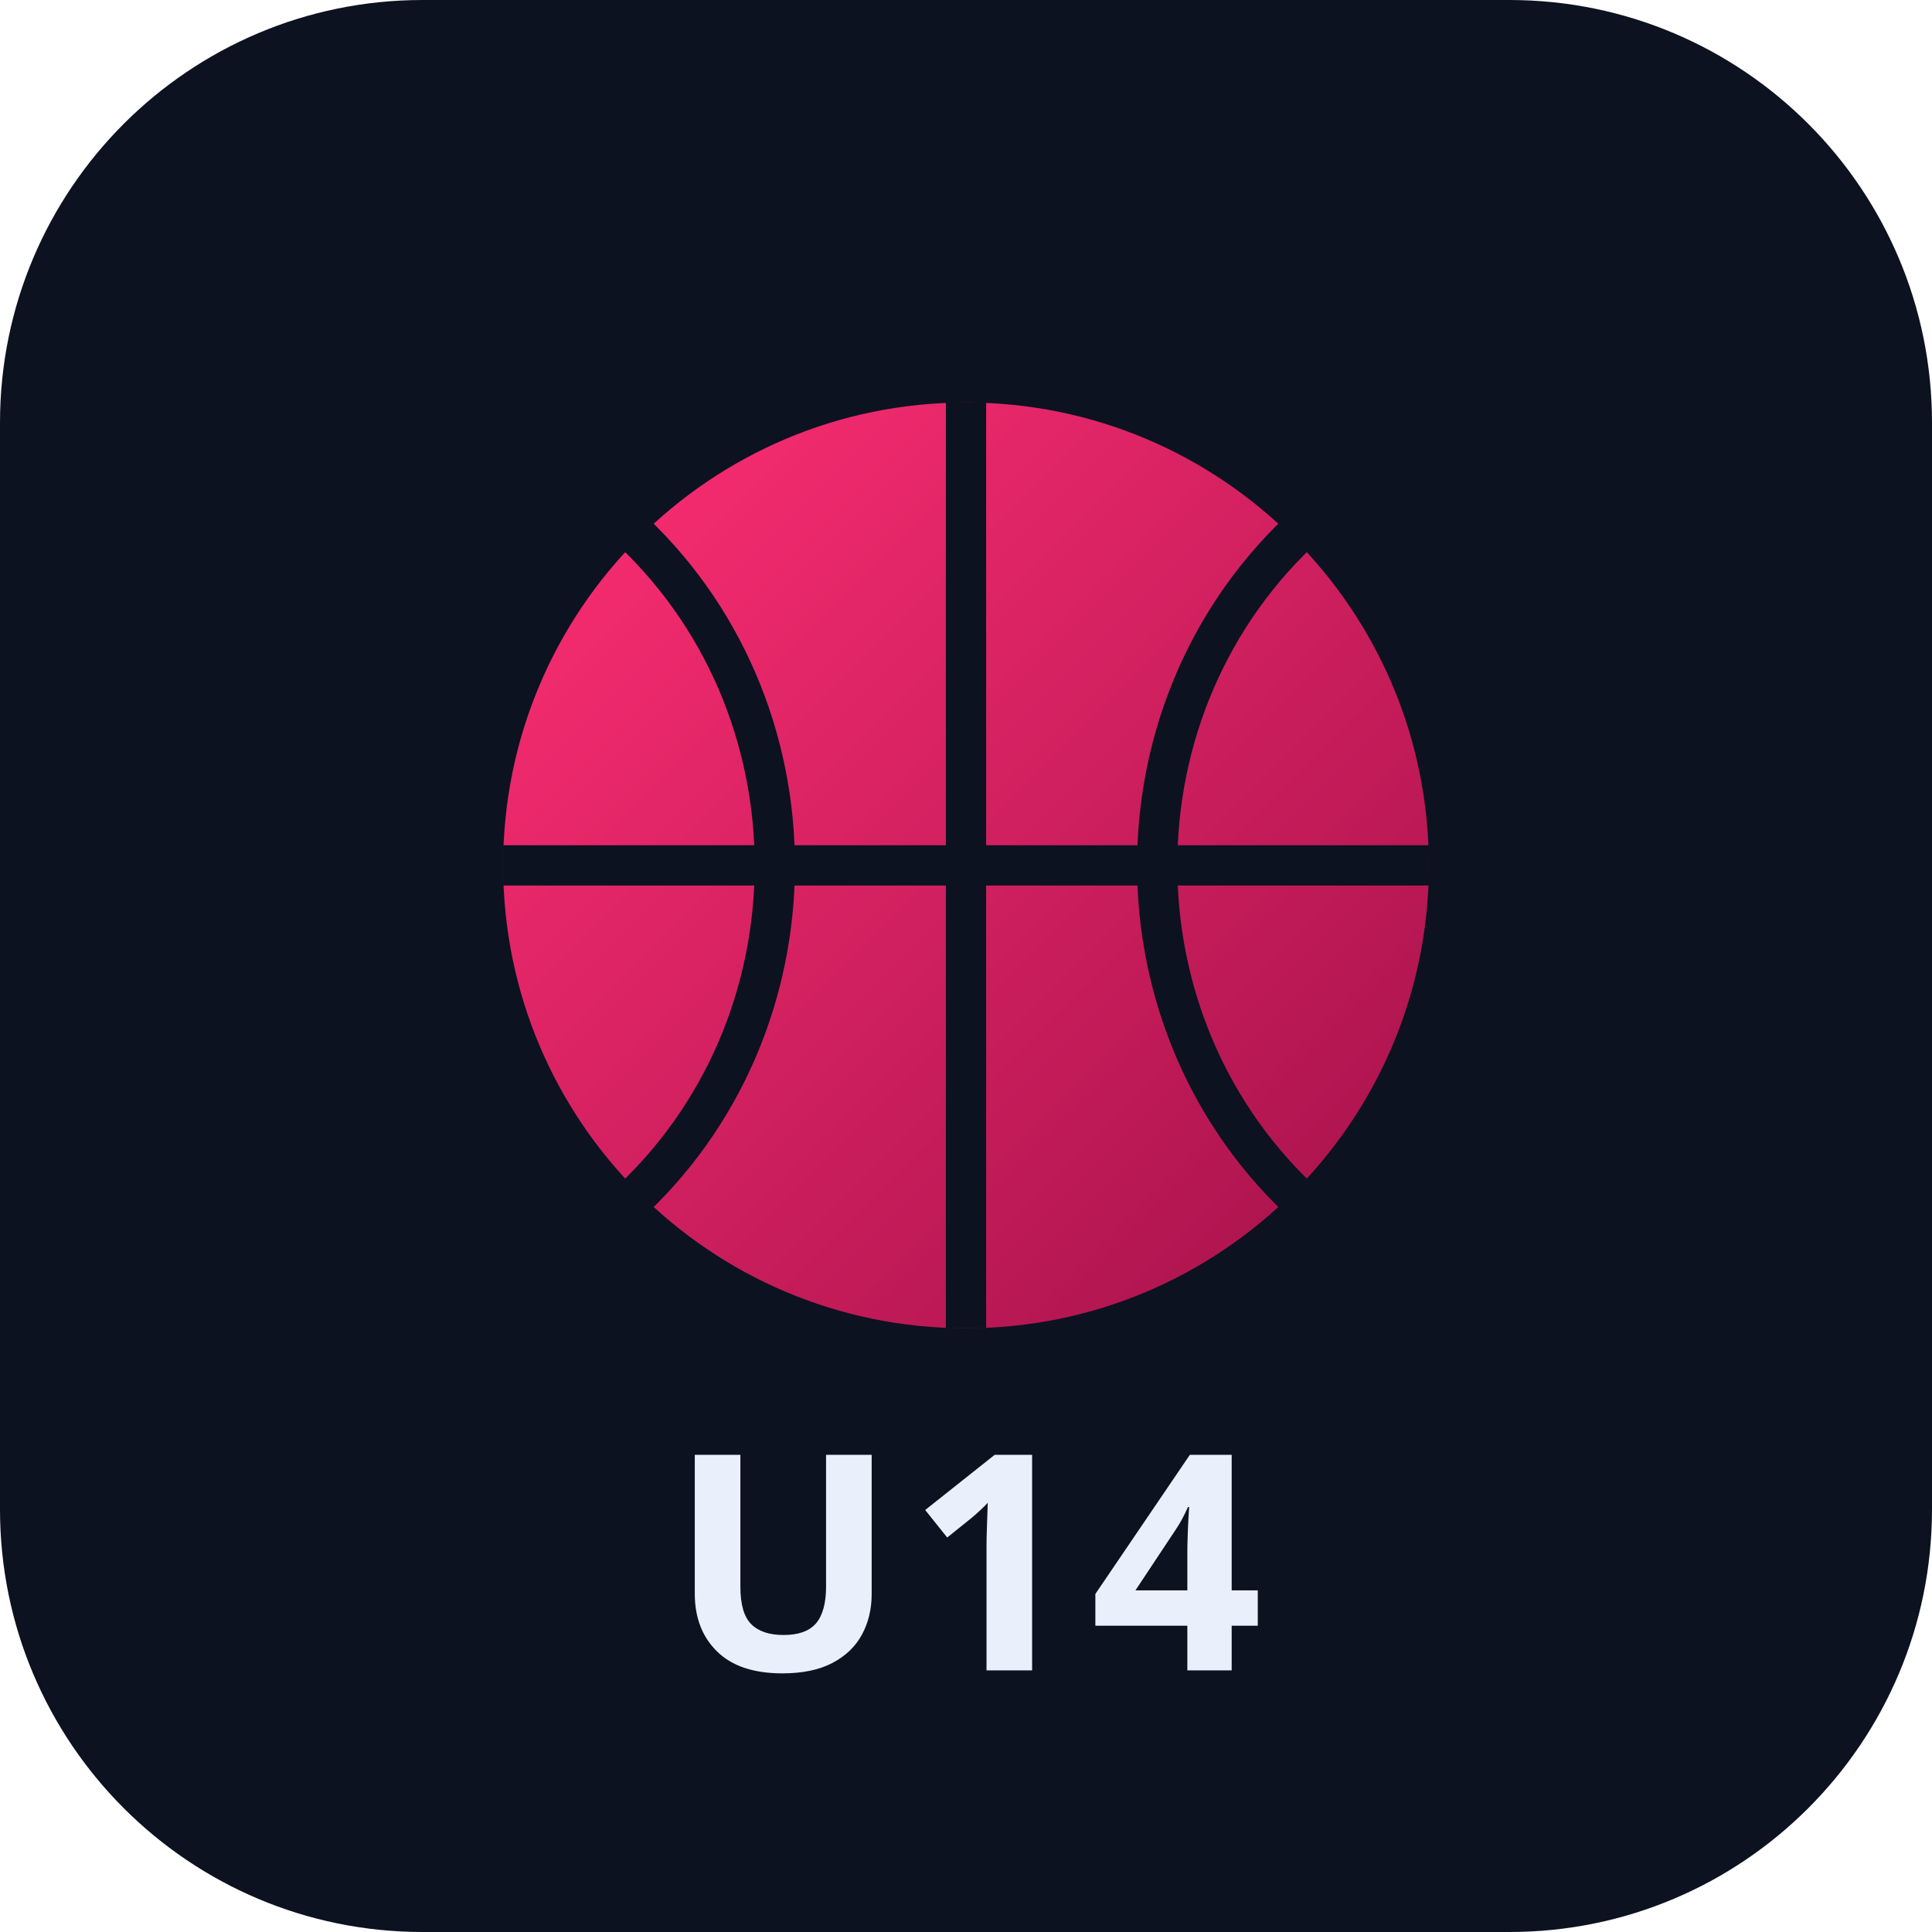
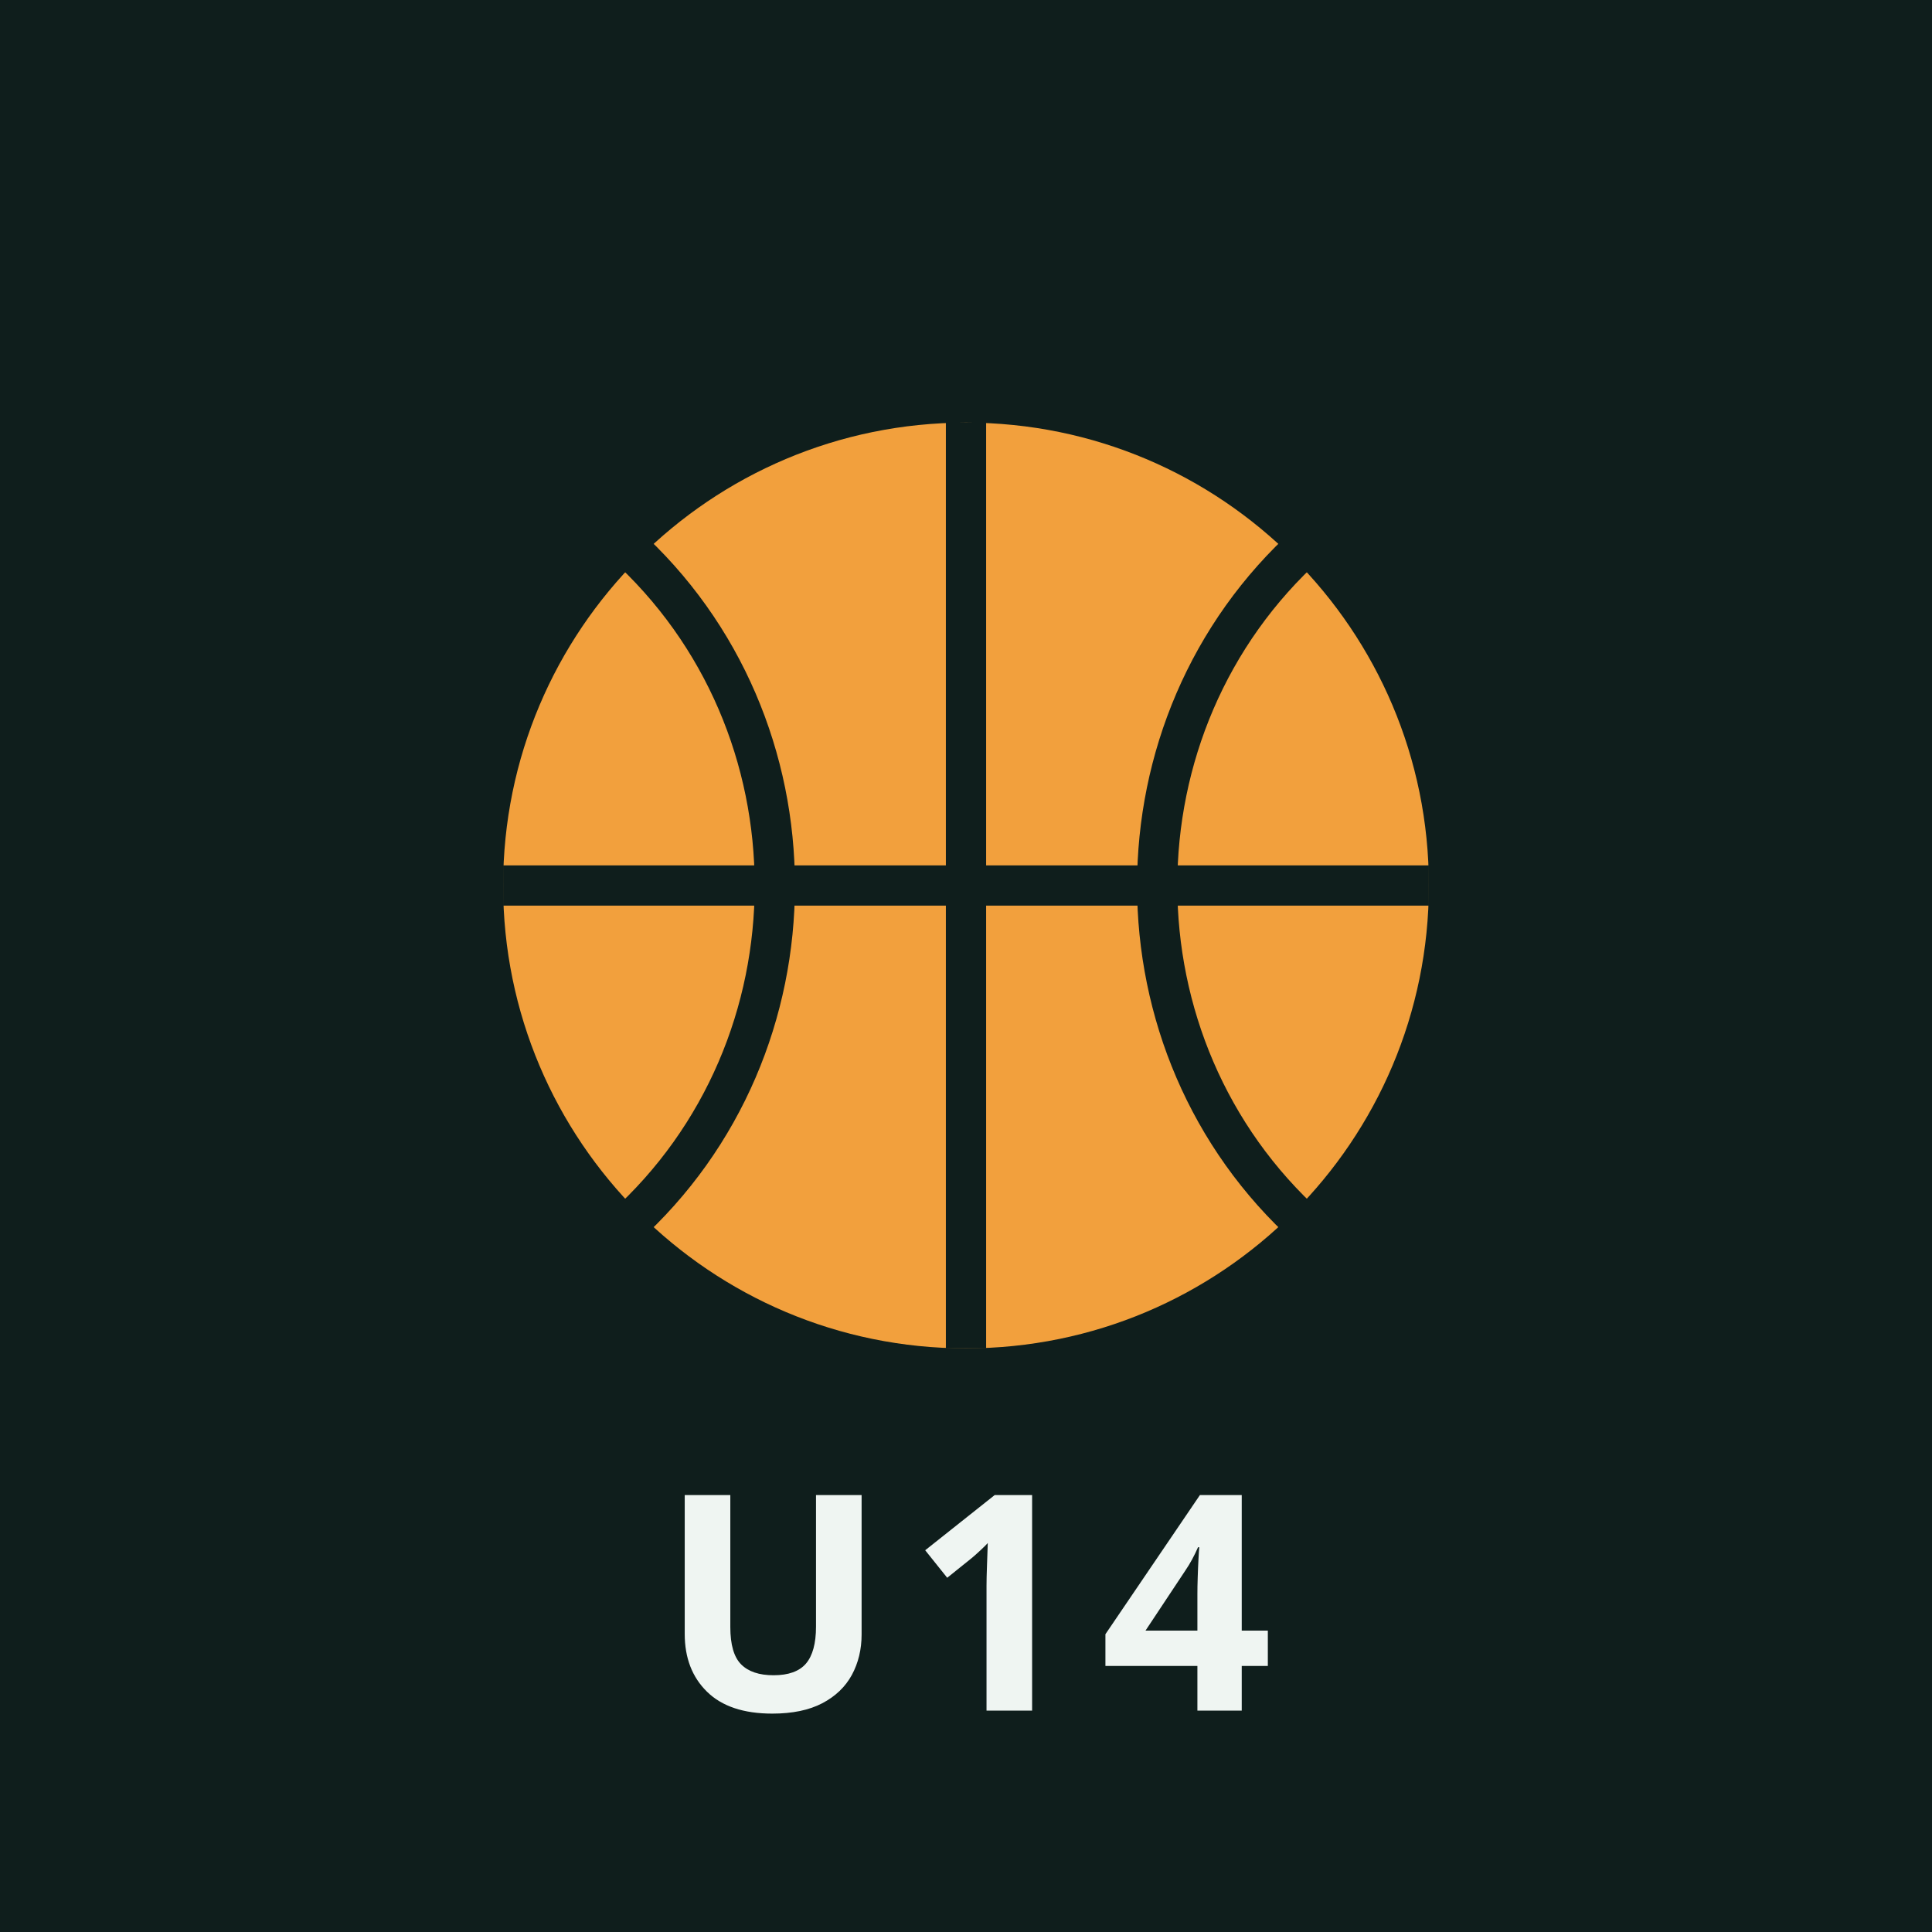
<svg xmlns="http://www.w3.org/2000/svg" viewBox="0 0 192 192" width="192" height="192">
-   <defs>
-     <linearGradient id="g" x1="0" y1="0" x2="1" y2="1">
-       <stop offset="0" stop-color="#ff2f74" />
-       <stop offset="1" stop-color="#a3114a" />
-     </linearGradient>
-   </defs>
-   <rect width="192" height="192" rx="42" fill="#0c1220" />
-   <circle cx="96" cy="86" r="46" fill="url(#g)" />
-   <g stroke="#0c1220" stroke-width="4" fill="none">
-     <path d="M50 86h92M96 40v92M62 52c20 18 20 50 0 68M130 52c-20 18-20 50 0 68" />
+   <rect width="192" height="192" fill="#0f1e1c" />
+   <circle cx="96" cy="88" r="46" fill="#f2a03d" />
+   <g stroke="#0f1e1c" stroke-width="4" fill="none">
+     <path d="M50 88h92M96 42v92M62 54c20 18 20 50 0 68M130 54c-20 18-20 50 0 68" />
  </g>
-   <text x="96" y="166" font-family="system-ui,sans-serif" font-size="30" font-weight="800" fill="#eaf0fb" text-anchor="middle" letter-spacing="1">U14</text>
+   <text x="96" y="170" font-family="Oswald, Arial Narrow, sans-serif" font-size="30" font-weight="600" fill="#eff5f2" text-anchor="middle" letter-spacing="2">U14</text>
</svg>
